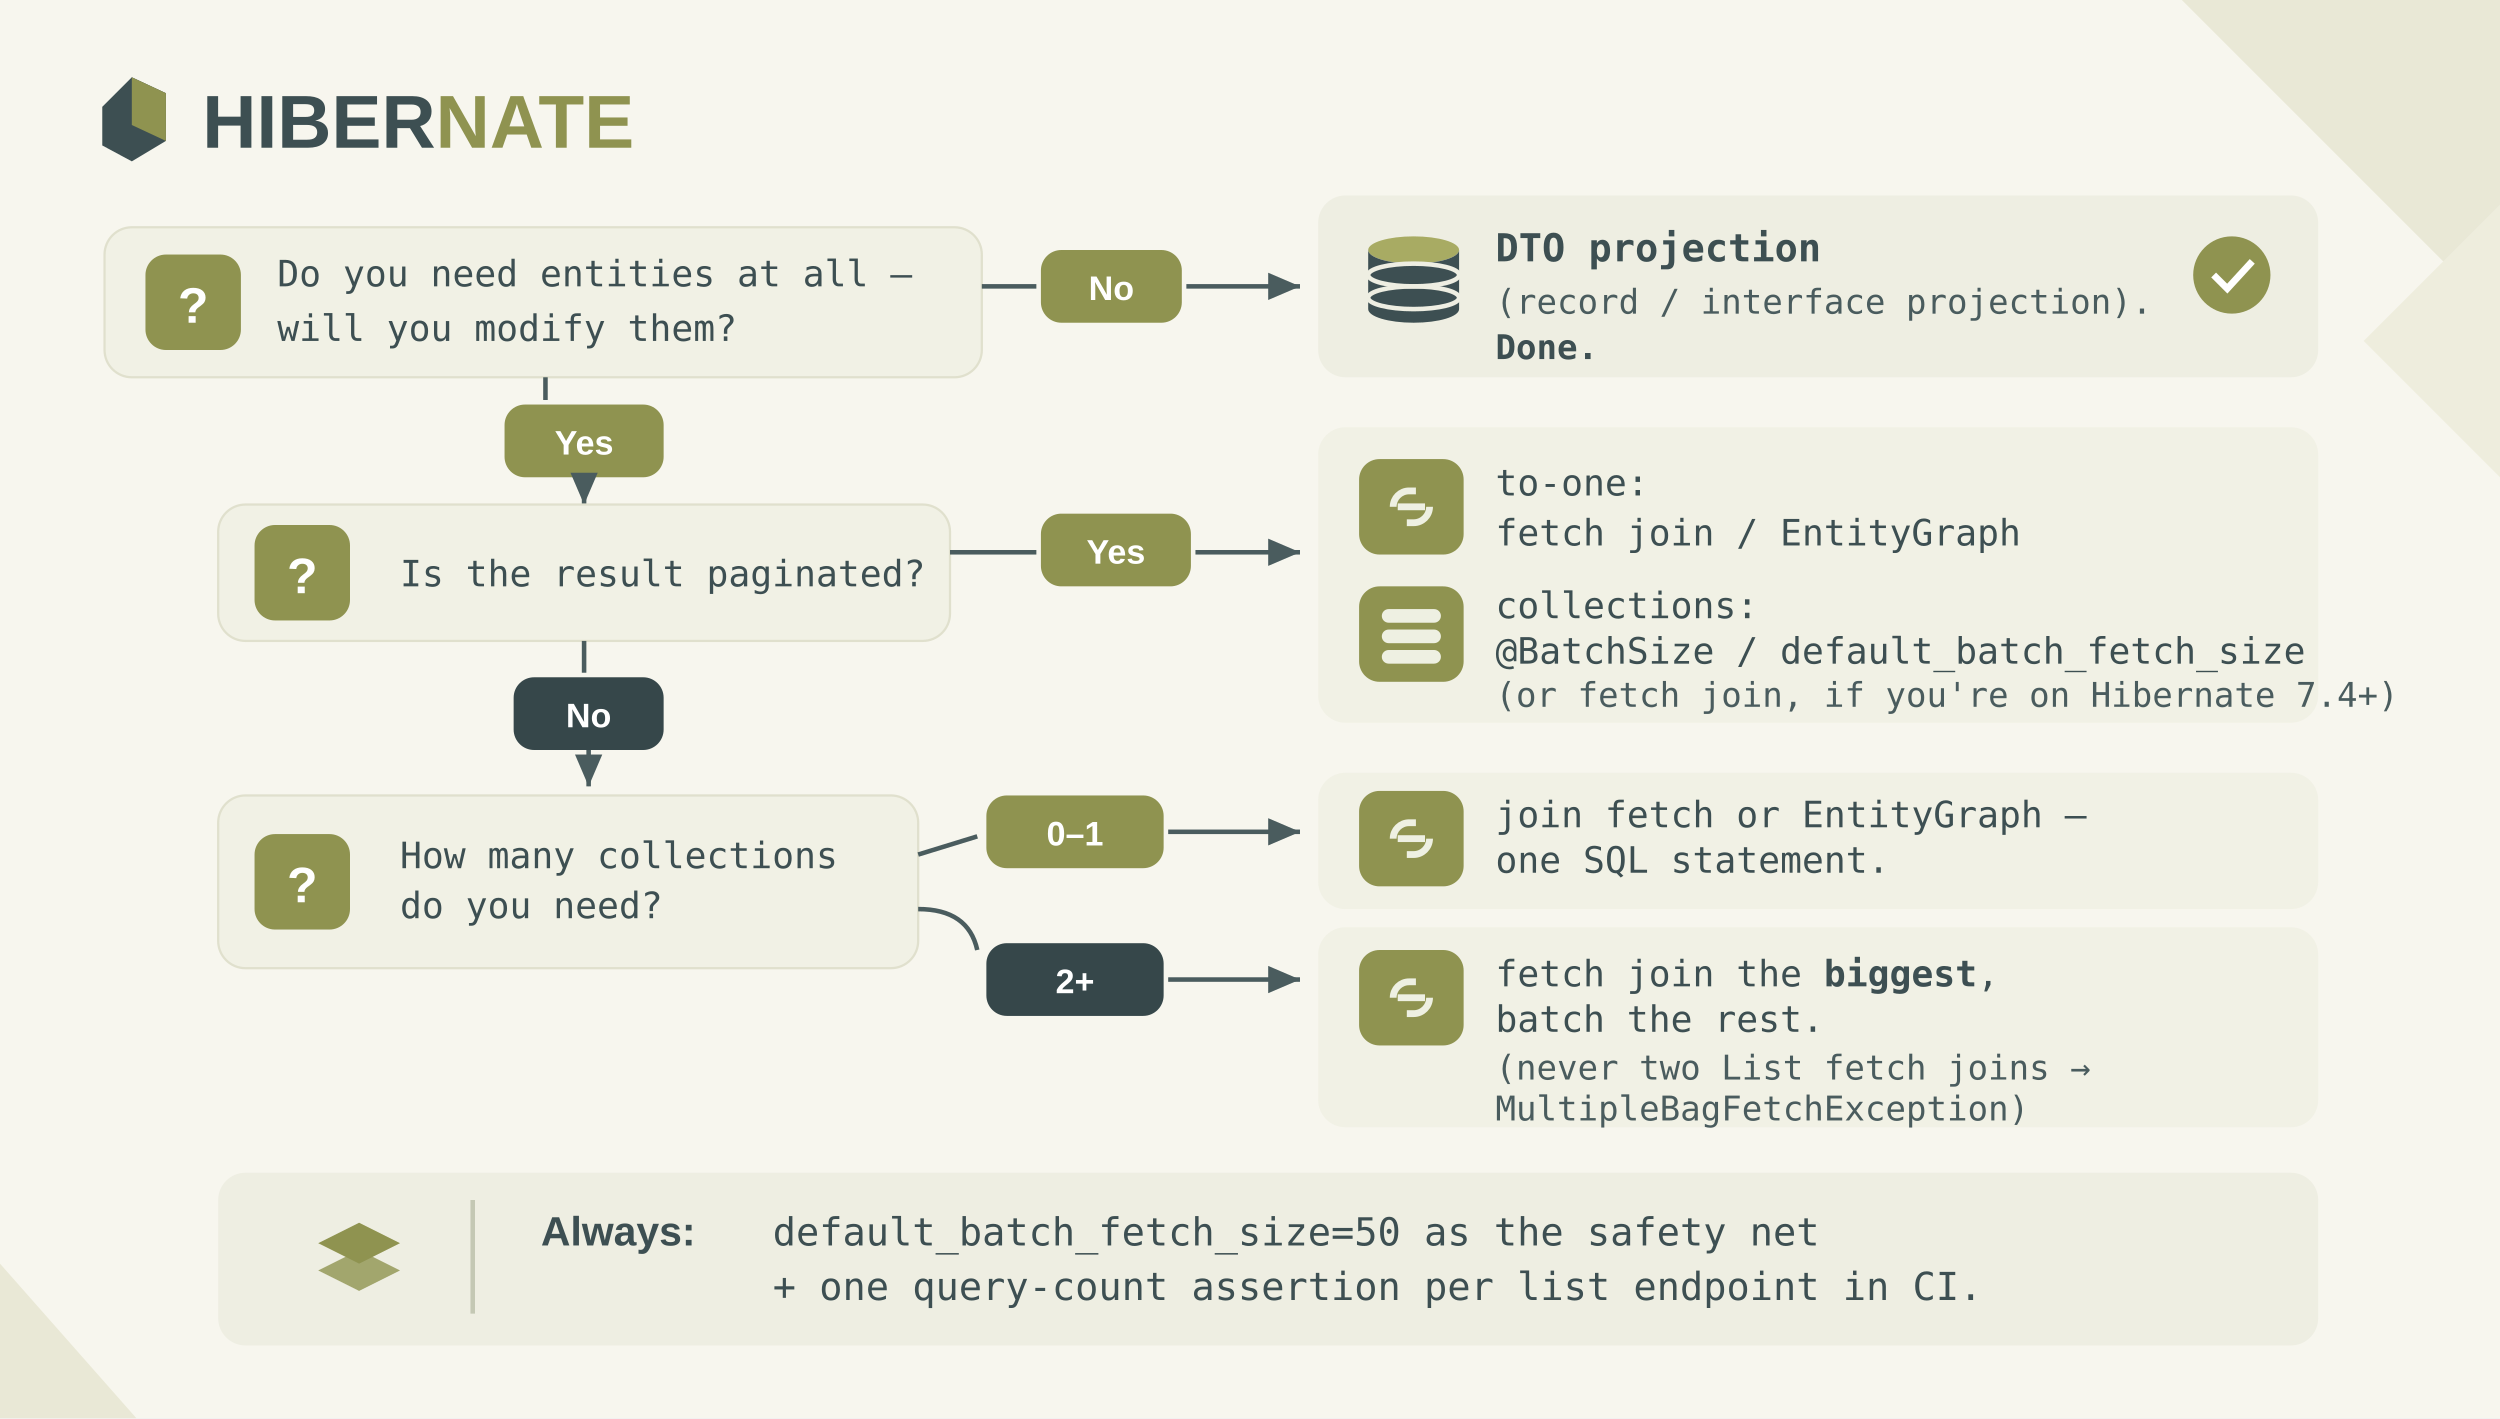
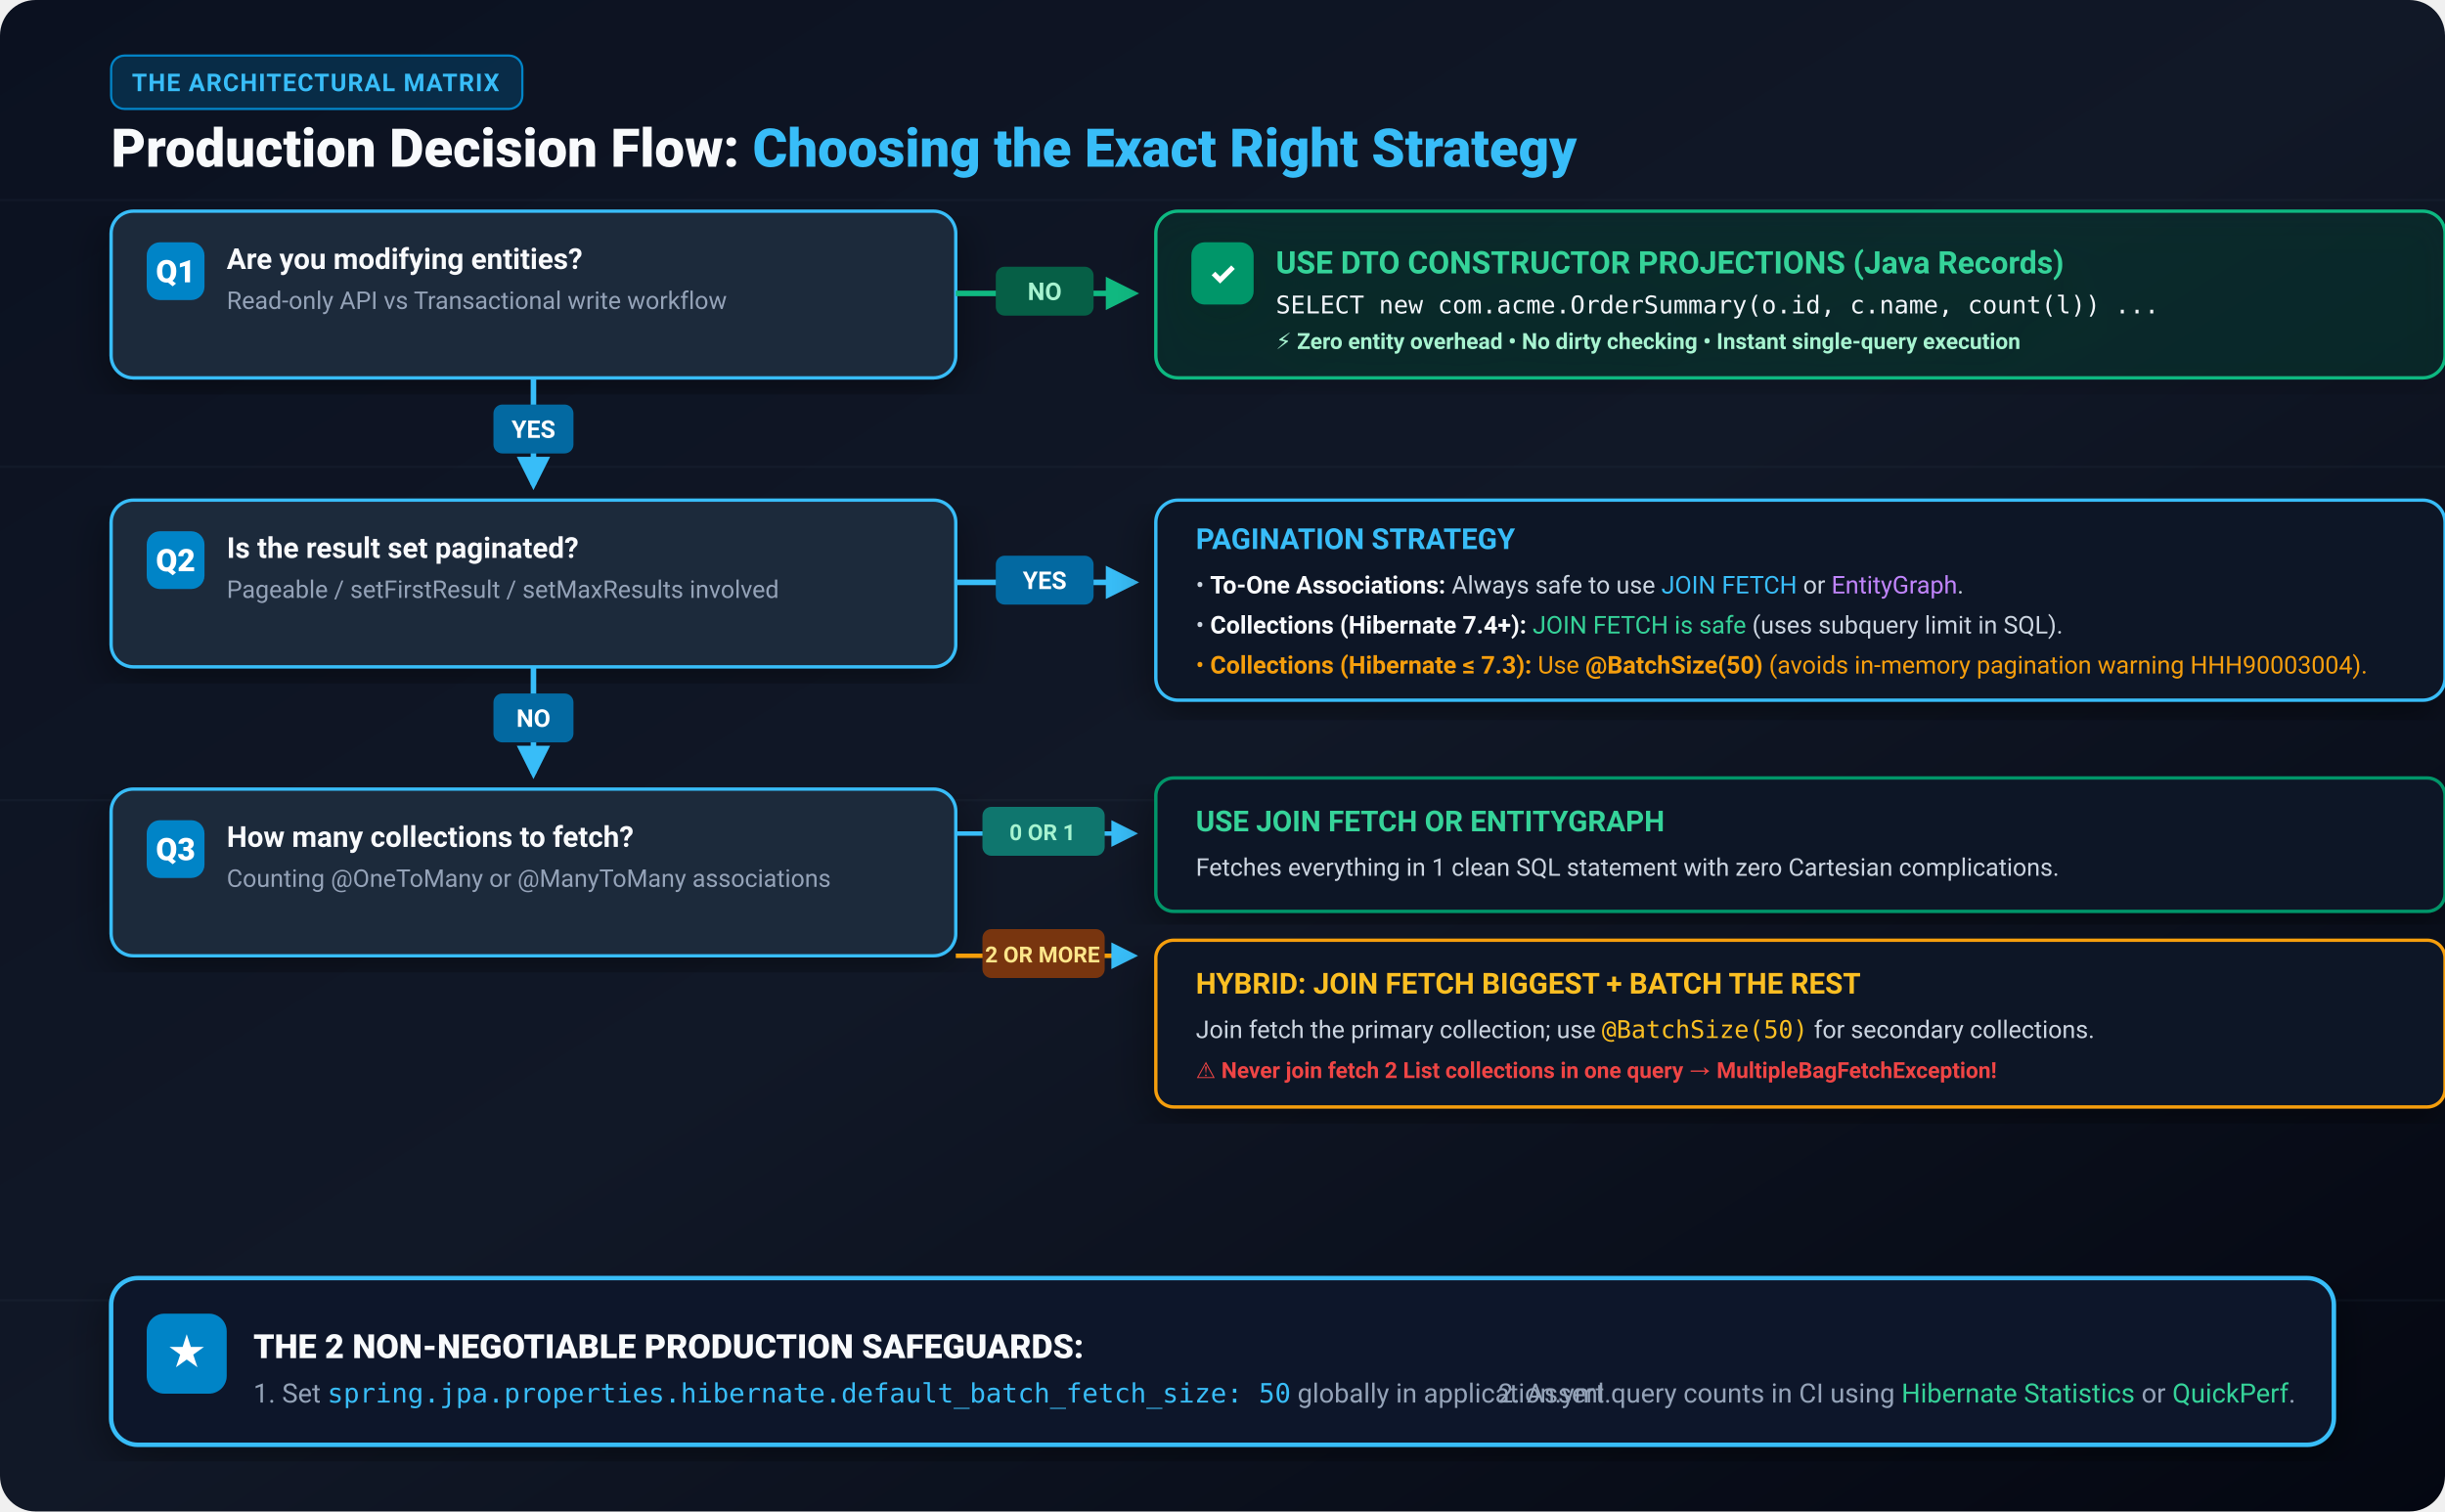
- <svg xmlns="http://www.w3.org/2000/svg" viewBox="0 0 1100 624" font-family="Segoe UI, Arial, sans-serif">
-   <rect width="1100" height="624" fill="#f7f6ee" />
-   <polygon points="960,0 1100,0 1100,140" fill="#e9e8d6" />
-   <polygon points="1040,150 1100,210 1100,90" fill="#eeeddd" />
-   <polygon points="0,556 60,624 0,624" fill="#e9e8d6" />
+ <svg xmlns="http://www.w3.org/2000/svg" viewBox="0 0 1100 680" font-family="-apple-system, BlinkMacSystemFont, 'Segoe UI', Roboto, Helvetica, Arial, sans-serif">
  <defs>
-     <marker id="e" markerWidth="9" markerHeight="9" refX="7" refY="3" orient="auto">
-       <path d="M0,0 L7,3 L0,6 Z" fill="#4a5c5e" />
+     <linearGradient id="bgGrad6" x1="0%" y1="0%" x2="100%" y2="100%">
+       <stop offset="0%" stop-color="#0b1120" />
+       <stop offset="50%" stop-color="#111827" />
+       <stop offset="100%" stop-color="#040711" />
+     </linearGradient>
+     <filter id="cardShadow6" x="-5%" y="-5%" width="110%" height="115%">
+       <feDropShadow dx="0" dy="6" stdDeviation="10" flood-color="#000000" flood-opacity="0.45" />
+     </filter>
+     <marker id="flowArrow" markerWidth="8" markerHeight="8" refX="6" refY="4" orient="auto">
+       <path d="M1,1 L7,4 L1,7 Z" fill="#38bdf8" />
    </marker>
-     <g id="q">
-       <rect x="0" y="0" width="42" height="42" rx="9" fill="#8f9350" />
-       <text x="21" y="30" fill="#fff" font-size="22" font-weight="bold" text-anchor="middle">?</text>
-     </g>
-     <g id="link">
-       <rect x="0" y="0" width="46" height="42" rx="9" fill="#8f9350" />
-       <path d="M15,21 a7,7 0 0,1 7,-7 l3,0" stroke="#eef0e2" stroke-width="3" fill="none" />
-       <path d="M31,21 a7,7 0 0,1 -7,7 l-3,0" stroke="#eef0e2" stroke-width="3" fill="none" />
-       <line x1="17" y1="21" x2="29" y2="21" stroke="#eef0e2" stroke-width="3" />
-     </g>
+     <marker id="flowArrowGreen" markerWidth="8" markerHeight="8" refX="6" refY="4" orient="auto">
+       <path d="M1,1 L7,4 L1,7 Z" fill="#10b981" />
+     </marker>
  </defs>
-   <g transform="translate(45,34)">
-     <polygon points="0,13 13,0 28,7 28,28 13,37 0,30" fill="#3d4f52" />
-     <polygon points="13,0 28,7 28,28 13,21" fill="#8f9350" />
-     <text x="44" y="31" font-size="33" font-weight="bold" fill="#3d4f52">HIBER<tspan fill="#8f9350">NATE</tspan>
+   <rect width="1100" height="680" rx="16" fill="url(#bgGrad6)" />
+   <g stroke="#334155" stroke-opacity="0.15" stroke-width="1">
+     <line x1="0" y1="90" x2="1100" y2="90" />
+     <line x1="0" y1="210" x2="1100" y2="210" />
+     <line x1="0" y1="360" x2="1100" y2="360" />
+     <line x1="0" y1="585" x2="1100" y2="585" />
+   </g>
+   <g transform="translate(50, 25)">
+     <rect x="0" y="0" width="185" height="24" rx="6" fill="#0369a1" fill-opacity="0.3" stroke="#0284c7" stroke-width="1" />
+     <text x="92" y="16" fill="#38bdf8" font-size="11" font-weight="700" text-anchor="middle" letter-spacing="0.5">THE ARCHITECTURAL MATRIX</text>
+     <text x="0" y="50" fill="#f8fafc" font-size="24" font-weight="800">
+       Production Decision Flow: <tspan fill="#38bdf8">Choosing the Exact Right Strategy</tspan>
    </text>
  </g>
-   <rect x="46" y="100" width="386" height="66" rx="12" fill="#f1f1e5" stroke="#e0e0cd" />
-   <use href="#q" x="64" y="112" />
-   <text x="122" y="126" fill="#3d4f52" font-size="16" font-family="Consolas, monospace">Do you need entities at all —</text>
-   <text x="122" y="150" fill="#3d4f52" font-size="16" font-family="Consolas, monospace">will you modify them?</text>
-   <rect x="458" y="110" width="62" height="32" rx="9" fill="#8f9350" />
-   <text x="489" y="132" fill="#fff" font-size="15" font-weight="600" text-anchor="middle">No</text>
-   <line x1="432" y1="126" x2="456" y2="126" stroke="#4a5c5e" stroke-width="2" />
-   <line x1="522" y1="126" x2="572" y2="126" stroke="#4a5c5e" stroke-width="2" marker-end="url(#e)" />
-   <rect x="580" y="86" width="440" height="80" rx="12" fill="#eeeee2" />
-   <g transform="translate(602,104)">
-     <ellipse cx="20" cy="6" rx="20" ry="6" fill="#a8ab63" />
-     <path d="M0,6 L0,32 A20,6 0 0,0 40,32 L40,6 A20,6 0 0,1 0,6 Z" fill="#3d4f52" />
-     <ellipse cx="20" cy="17" rx="20" ry="5" fill="none" stroke="#eeeee2" stroke-width="2" />
-     <ellipse cx="20" cy="27" rx="20" ry="5" fill="none" stroke="#eeeee2" stroke-width="2" />
+   <g transform="translate(50, 95)">
+     <g filter="url(#cardShadow6)">
+       <rect width="380" height="75" rx="10" fill="#1e293b" stroke="#38bdf8" stroke-width="1.5" />
+       <rect x="16" y="14" width="26" height="26" rx="6" fill="#0284c7" />
+       <text x="29" y="32" fill="#ffffff" font-size="14" font-weight="800" text-anchor="middle">Q1</text>
+       <text x="52" y="26" fill="#f8fafc" font-size="13" font-weight="700">Are you modifying entities?</text>
+       <text x="52" y="44" fill="#94a3b8" font-size="11">Read-only API vs Transactional write workflow</text>
+     </g>
+     <g transform="translate(380, 37)">
+       <line x1="0" y1="0" x2="80" y2="0" stroke="#10b981" stroke-width="2.5" marker-end="url(#flowArrowGreen)" />
+       <rect x="18" y="-12" width="44" height="22" rx="4" fill="#065f46" />
+       <text x="40" y="3" fill="#a7f3d0" font-size="11" font-weight="700" text-anchor="middle">NO</text>
+     </g>
+     <g transform="translate(470, 0)" filter="url(#cardShadow6)">
+       <rect width="580" height="75" rx="10" fill="#064e3b" fill-opacity="0.3" stroke="#10b981" stroke-width="1.5" />
+       <rect x="16" y="14" width="28" height="28" rx="6" fill="#059669" />
+       <text x="30" y="33" fill="#ffffff" font-size="14" font-weight="800" text-anchor="middle">✓</text>
+       <text x="54" y="28" fill="#34d399" font-size="14" font-weight="700">USE DTO CONSTRUCTOR PROJECTIONS (Java Records)</text>
+       <text x="54" y="46" fill="#cbd5e1" font-size="11">
+         <tspan fill="#f1f5f9" font-family="Consolas, monospace">SELECT new com.acme.OrderSummary(o.id, c.name, count(l)) ...</tspan>
+       </text>
+       <text x="54" y="62" fill="#a7f3d0" font-size="10" font-weight="600">
+         ⚡ Zero entity overhead • No dirty checking • Instant single-query execution
+       </text>
+     </g>
  </g>
-   <text x="658" y="115" fill="#3d4f52" font-size="17" font-weight="bold" font-family="Consolas, monospace">DTO projection</text>
-   <text x="658" y="138" fill="#4a5c5e" font-size="15" font-family="Consolas, monospace">(record / interface projection).</text>
-   <text x="658" y="158" fill="#3d4f52" font-size="15" font-weight="bold" font-family="Consolas, monospace">Done.</text>
-   <circle cx="982" cy="121" r="17" fill="#8f9350" />
-   <path d="M974,121 l6,6 l11,-12" stroke="#fff" stroke-width="3" fill="none" />
-   <rect x="222" y="178" width="70" height="32" rx="9" fill="#8f9350" />
-   <text x="257" y="200" fill="#fff" font-size="15" font-weight="600" text-anchor="middle">Yes</text>
-   <line x1="240" y1="166" x2="240" y2="176" stroke="#4a5c5e" stroke-width="2" />
-   <line x1="257" y1="210" x2="257" y2="222" stroke="#4a5c5e" stroke-width="2" marker-end="url(#e)" />
-   <rect x="96" y="222" width="322" height="60" rx="12" fill="#f1f1e5" stroke="#e0e0cd" />
-   <use href="#q" x="112" y="231" />
-   <text x="176" y="258" fill="#3d4f52" font-size="16" font-family="Consolas, monospace">Is the result paginated?</text>
-   <rect x="458" y="226" width="66" height="32" rx="9" fill="#8f9350" />
-   <text x="491" y="248" fill="#fff" font-size="15" font-weight="600" text-anchor="middle">Yes</text>
-   <line x1="418" y1="243" x2="456" y2="243" stroke="#4a5c5e" stroke-width="2" />
-   <line x1="526" y1="243" x2="572" y2="243" stroke="#4a5c5e" stroke-width="2" marker-end="url(#e)" />
-   <rect x="580" y="188" width="440" height="130" rx="12" fill="#f1f1e5" />
-   <use href="#link" x="598" y="202" />
-   <text x="658" y="218" fill="#3d4f52" font-size="16" font-family="Consolas, monospace">to-one:</text>
-   <text x="658" y="240" fill="#3d4f52" font-size="16" font-family="Consolas, monospace">fetch join / EntityGraph</text>
-   <g transform="translate(598,258)">
-     <rect x="0" y="0" width="46" height="42" rx="9" fill="#8f9350" />
-     <rect x="10" y="10" width="26" height="6" rx="3" fill="#eef0e2" />
-     <rect x="10" y="19" width="26" height="6" rx="3" fill="#eef0e2" />
-     <rect x="10" y="28" width="26" height="6" rx="3" fill="#eef0e2" />
+   <g transform="translate(240, 170)">
+     <line x1="0" y1="0" x2="0" y2="48" stroke="#38bdf8" stroke-width="2.5" marker-end="url(#flowArrow)" />
+     <rect x="-18" y="12" width="36" height="22" rx="4" fill="#0369a1" />
+     <text x="0" y="27" fill="#ffffff" font-size="11" font-weight="700" text-anchor="middle">YES</text>
  </g>
-   <text x="658" y="272" fill="#3d4f52" font-size="16" font-family="Consolas, monospace">collections:</text>
-   <text x="658" y="292" fill="#3d4f52" font-size="16" font-family="Consolas, monospace">@BatchSize / default_batch_fetch_size</text>
-   <text x="658" y="311" fill="#4a5c5e" font-size="15" font-family="Consolas, monospace">(or fetch join, if you're on Hibernate 7.4+)</text>
-   <rect x="226" y="298" width="66" height="32" rx="9" fill="#36474a" />
-   <text x="259" y="320" fill="#fff" font-size="15" font-weight="600" text-anchor="middle">No</text>
-   <line x1="257" y1="282" x2="257" y2="296" stroke="#4a5c5e" stroke-width="2" />
-   <line x1="259" y1="330" x2="259" y2="346" stroke="#4a5c5e" stroke-width="2" marker-end="url(#e)" />
-   <rect x="96" y="350" width="308" height="76" rx="12" fill="#f1f1e5" stroke="#e0e0cd" />
-   <use href="#q" x="112" y="367" />
-   <text x="176" y="382" fill="#3d4f52" font-size="16" font-family="Consolas, monospace">How many collections</text>
-   <text x="176" y="404" fill="#3d4f52" font-size="16" font-family="Consolas, monospace">do you need?</text>
-   <path d="M404,376 L430,368" stroke="#4a5c5e" stroke-width="2" />
-   <rect x="434" y="350" width="78" height="32" rx="9" fill="#8f9350" />
-   <text x="473" y="372" fill="#fff" font-size="15" font-weight="600" text-anchor="middle">0–1</text>
-   <line x1="514" y1="366" x2="572" y2="366" stroke="#4a5c5e" stroke-width="2" marker-end="url(#e)" />
-   <rect x="580" y="340" width="440" height="60" rx="12" fill="#f1f1e5" />
-   <use href="#link" x="598" y="348" />
-   <text x="658" y="364" fill="#3d4f52" font-size="16" font-family="Consolas, monospace">join fetch or EntityGraph —</text>
-   <text x="658" y="384" fill="#3d4f52" font-size="16" font-family="Consolas, monospace">one SQL statement.</text>
-   <path d="M404,400 q22,0 26,18" stroke="#4a5c5e" stroke-width="2" fill="none" />
-   <rect x="434" y="415" width="78" height="32" rx="9" fill="#36474a" />
-   <text x="473" y="437" fill="#fff" font-size="15" font-weight="600" text-anchor="middle">2+</text>
-   <line x1="514" y1="431" x2="572" y2="431" stroke="#4a5c5e" stroke-width="2" marker-end="url(#e)" />
-   <rect x="580" y="408" width="440" height="88" rx="12" fill="#f1f1e5" />
-   <use href="#link" x="598" y="418" />
-   <text x="658" y="434" fill="#3d4f52" font-size="16" font-family="Consolas, monospace">fetch join the <tspan font-weight="bold">biggest</tspan>,</text>
-   <text x="658" y="454" fill="#3d4f52" font-size="16" font-family="Consolas, monospace">batch the rest.</text>
-   <text x="658" y="475" fill="#4a5c5e" font-size="15" font-family="Consolas, monospace">(never two List fetch joins →</text>
-   <text x="658" y="493" fill="#4a5c5e" font-size="15" font-family="Consolas, monospace">MultipleBagFetchException)</text>
-   <rect x="96" y="516" width="924" height="76" rx="12" fill="#eeeee2" />
-   <g transform="translate(140,538)" fill="#8f9350">
-     <polygon points="18,0 36,9 18,18 0,9" />
-     <polygon points="18,12 36,21 18,30 0,21" opacity="0.8" />
+   <g transform="translate(50, 225)">
+     <g filter="url(#cardShadow6)">
+       <rect width="380" height="75" rx="10" fill="#1e293b" stroke="#38bdf8" stroke-width="1.5" />
+       <rect x="16" y="14" width="26" height="26" rx="6" fill="#0284c7" />
+       <text x="29" y="32" fill="#ffffff" font-size="14" font-weight="800" text-anchor="middle">Q2</text>
+       <text x="52" y="26" fill="#f8fafc" font-size="13" font-weight="700">Is the result set paginated?</text>
+       <text x="52" y="44" fill="#94a3b8" font-size="11">Pageable / setFirstResult / setMaxResults involved</text>
+     </g>
+     <g transform="translate(380, 37)">
+       <line x1="0" y1="0" x2="80" y2="0" stroke="#38bdf8" stroke-width="2.5" marker-end="url(#flowArrow)" />
+       <rect x="18" y="-12" width="44" height="22" rx="4" fill="#0369a1" />
+       <text x="40" y="3" fill="#ffffff" font-size="11" font-weight="700" text-anchor="middle">YES</text>
+     </g>
+     <g transform="translate(470, 0)" filter="url(#cardShadow6)">
+       <rect width="580" height="90" rx="10" fill="#111827" stroke="#38bdf8" stroke-width="1.5" />
+       <text x="18" y="22" fill="#38bdf8" font-size="13" font-weight="700">PAGINATION STRATEGY</text>
+       <text x="18" y="42" fill="#cbd5e1" font-size="11">
+         • <tspan font-weight="700" fill="#f8fafc">To-One Associations:</tspan> Always safe to use <tspan fill="#38bdf8">JOIN FETCH</tspan> or <tspan fill="#c084fc">EntityGraph</tspan>.
+       </text>
+       <text x="18" y="60" fill="#cbd5e1" font-size="11">
+         • <tspan font-weight="700" fill="#f8fafc">Collections (Hibernate 7.4+):</tspan>
+         <tspan fill="#34d399">JOIN FETCH is safe</tspan> (uses subquery limit in SQL).
+       </text>
+       <text x="18" y="78" fill="#f59e0b" font-size="11">
+         • <tspan font-weight="700">Collections (Hibernate ≤ 7.3):</tspan> Use <tspan font-weight="700">@BatchSize(50)</tspan> (avoids in-memory pagination warning HHH90003004).
+       </text>
+     </g>
  </g>
-   <line x1="208" y1="528" x2="208" y2="578" stroke="#c4c8b4" stroke-width="2" />
-   <text x="238" y="548" fill="#3d4f52" font-size="18" font-weight="bold">Always:</text>
-   <text x="340" y="548" fill="#3d4f52" font-size="17" font-family="Consolas, monospace">default_batch_fetch_size=50 as the safety net</text>
-   <text x="340" y="572" fill="#3d4f52" font-size="17" font-family="Consolas, monospace">+ one query-count assertion per list endpoint in CI.</text>
+   <g transform="translate(240, 300)">
+     <line x1="0" y1="0" x2="0" y2="48" stroke="#38bdf8" stroke-width="2.5" marker-end="url(#flowArrow)" />
+     <rect x="-18" y="12" width="36" height="22" rx="4" fill="#0369a1" />
+     <text x="0" y="27" fill="#ffffff" font-size="11" font-weight="700" text-anchor="middle">NO</text>
+   </g>
+   <g transform="translate(50, 355)">
+     <g filter="url(#cardShadow6)">
+       <rect width="380" height="75" rx="10" fill="#1e293b" stroke="#38bdf8" stroke-width="1.5" />
+       <rect x="16" y="14" width="26" height="26" rx="6" fill="#0284c7" />
+       <text x="29" y="32" fill="#ffffff" font-size="14" font-weight="800" text-anchor="middle">Q3</text>
+       <text x="52" y="26" fill="#f8fafc" font-size="13" font-weight="700">How many collections to fetch?</text>
+       <text x="52" y="44" fill="#94a3b8" font-size="11">Counting @OneToMany or @ManyToMany associations</text>
+     </g>
+     <g transform="translate(380, 20)">
+       <line x1="0" y1="0" x2="80" y2="0" stroke="#38bdf8" stroke-width="2" marker-end="url(#flowArrow)" />
+       <rect x="12" y="-12" width="55" height="22" rx="4" fill="#0f766e" />
+       <text x="39" y="3" fill="#a7f3d0" font-size="10" font-weight="700" text-anchor="middle">0 OR 1</text>
+     </g>
+     <g transform="translate(470, -5)" filter="url(#cardShadow6)">
+       <rect width="580" height="60" rx="8" fill="#111827" stroke="#059669" stroke-width="1.5" />
+       <text x="18" y="24" fill="#34d399" font-size="13" font-weight="700">USE JOIN FETCH OR ENTITYGRAPH</text>
+       <text x="18" y="44" fill="#cbd5e1" font-size="11">
+         Fetches everything in 1 clean SQL statement with zero Cartesian complications.
+       </text>
+     </g>
+     <g transform="translate(380, 75)">
+       <line x1="0" y1="0" x2="80" y2="0" stroke="#f59e0b" stroke-width="2" marker-end="url(#flowArrow)" />
+       <rect x="12" y="-12" width="55" height="22" rx="4" fill="#78350f" />
+       <text x="39" y="3" fill="#fde68a" font-size="10" font-weight="700" text-anchor="middle">2 OR MORE</text>
+     </g>
+     <g transform="translate(470, 68)" filter="url(#cardShadow6)">
+       <rect width="580" height="75" rx="8" fill="#111827" stroke="#f59e0b" stroke-width="1.5" />
+       <text x="18" y="24" fill="#fbbf24" font-size="13" font-weight="700">HYBRID: JOIN FETCH BIGGEST + BATCH THE REST</text>
+       <text x="18" y="44" fill="#cbd5e1" font-size="11">
+         Join fetch the primary collection; use <tspan font-family="Consolas, monospace" fill="#fbbf24">@BatchSize(50)</tspan> for secondary collections.
+       </text>
+       <text x="18" y="62" fill="#ef4444" font-size="10" font-weight="600">
+         ⚠️ Never join fetch 2 List collections in one query → MultipleBagFetchException!
+       </text>
+     </g>
+   </g>
+   <g transform="translate(50, 575)" filter="url(#cardShadow6)">
+     <rect width="1000" height="75" rx="12" fill="#0f172a" stroke="#38bdf8" stroke-width="2" />
+     <rect x="16" y="16" width="36" height="36" rx="8" fill="#0284c7" />
+     <text x="34" y="40" fill="#ffffff" font-size="18" font-weight="800" text-anchor="middle">★</text>
+     <g transform="translate(64, 20)">
+       <text x="0" y="16" fill="#f8fafc" font-size="15" font-weight="800">
+         THE 2 NON-NEGOTIABLE PRODUCTION SAFEGUARDS:
+       </text>
+       <text x="0" y="36" fill="#94a3b8" font-size="12">
+         1. Set <tspan fill="#38bdf8" font-family="Consolas, monospace">spring.jpa.properties.hibernate.default_batch_fetch_size: 50</tspan> globally in application.yml.
+       </text>
+       <text x="560" y="36" fill="#94a3b8" font-size="12">
+         2. Assert query counts in CI using <tspan fill="#34d399">Hibernate Statistics</tspan> or <tspan fill="#34d399">QuickPerf</tspan>.
+       </text>
+     </g>
+   </g>
</svg>
